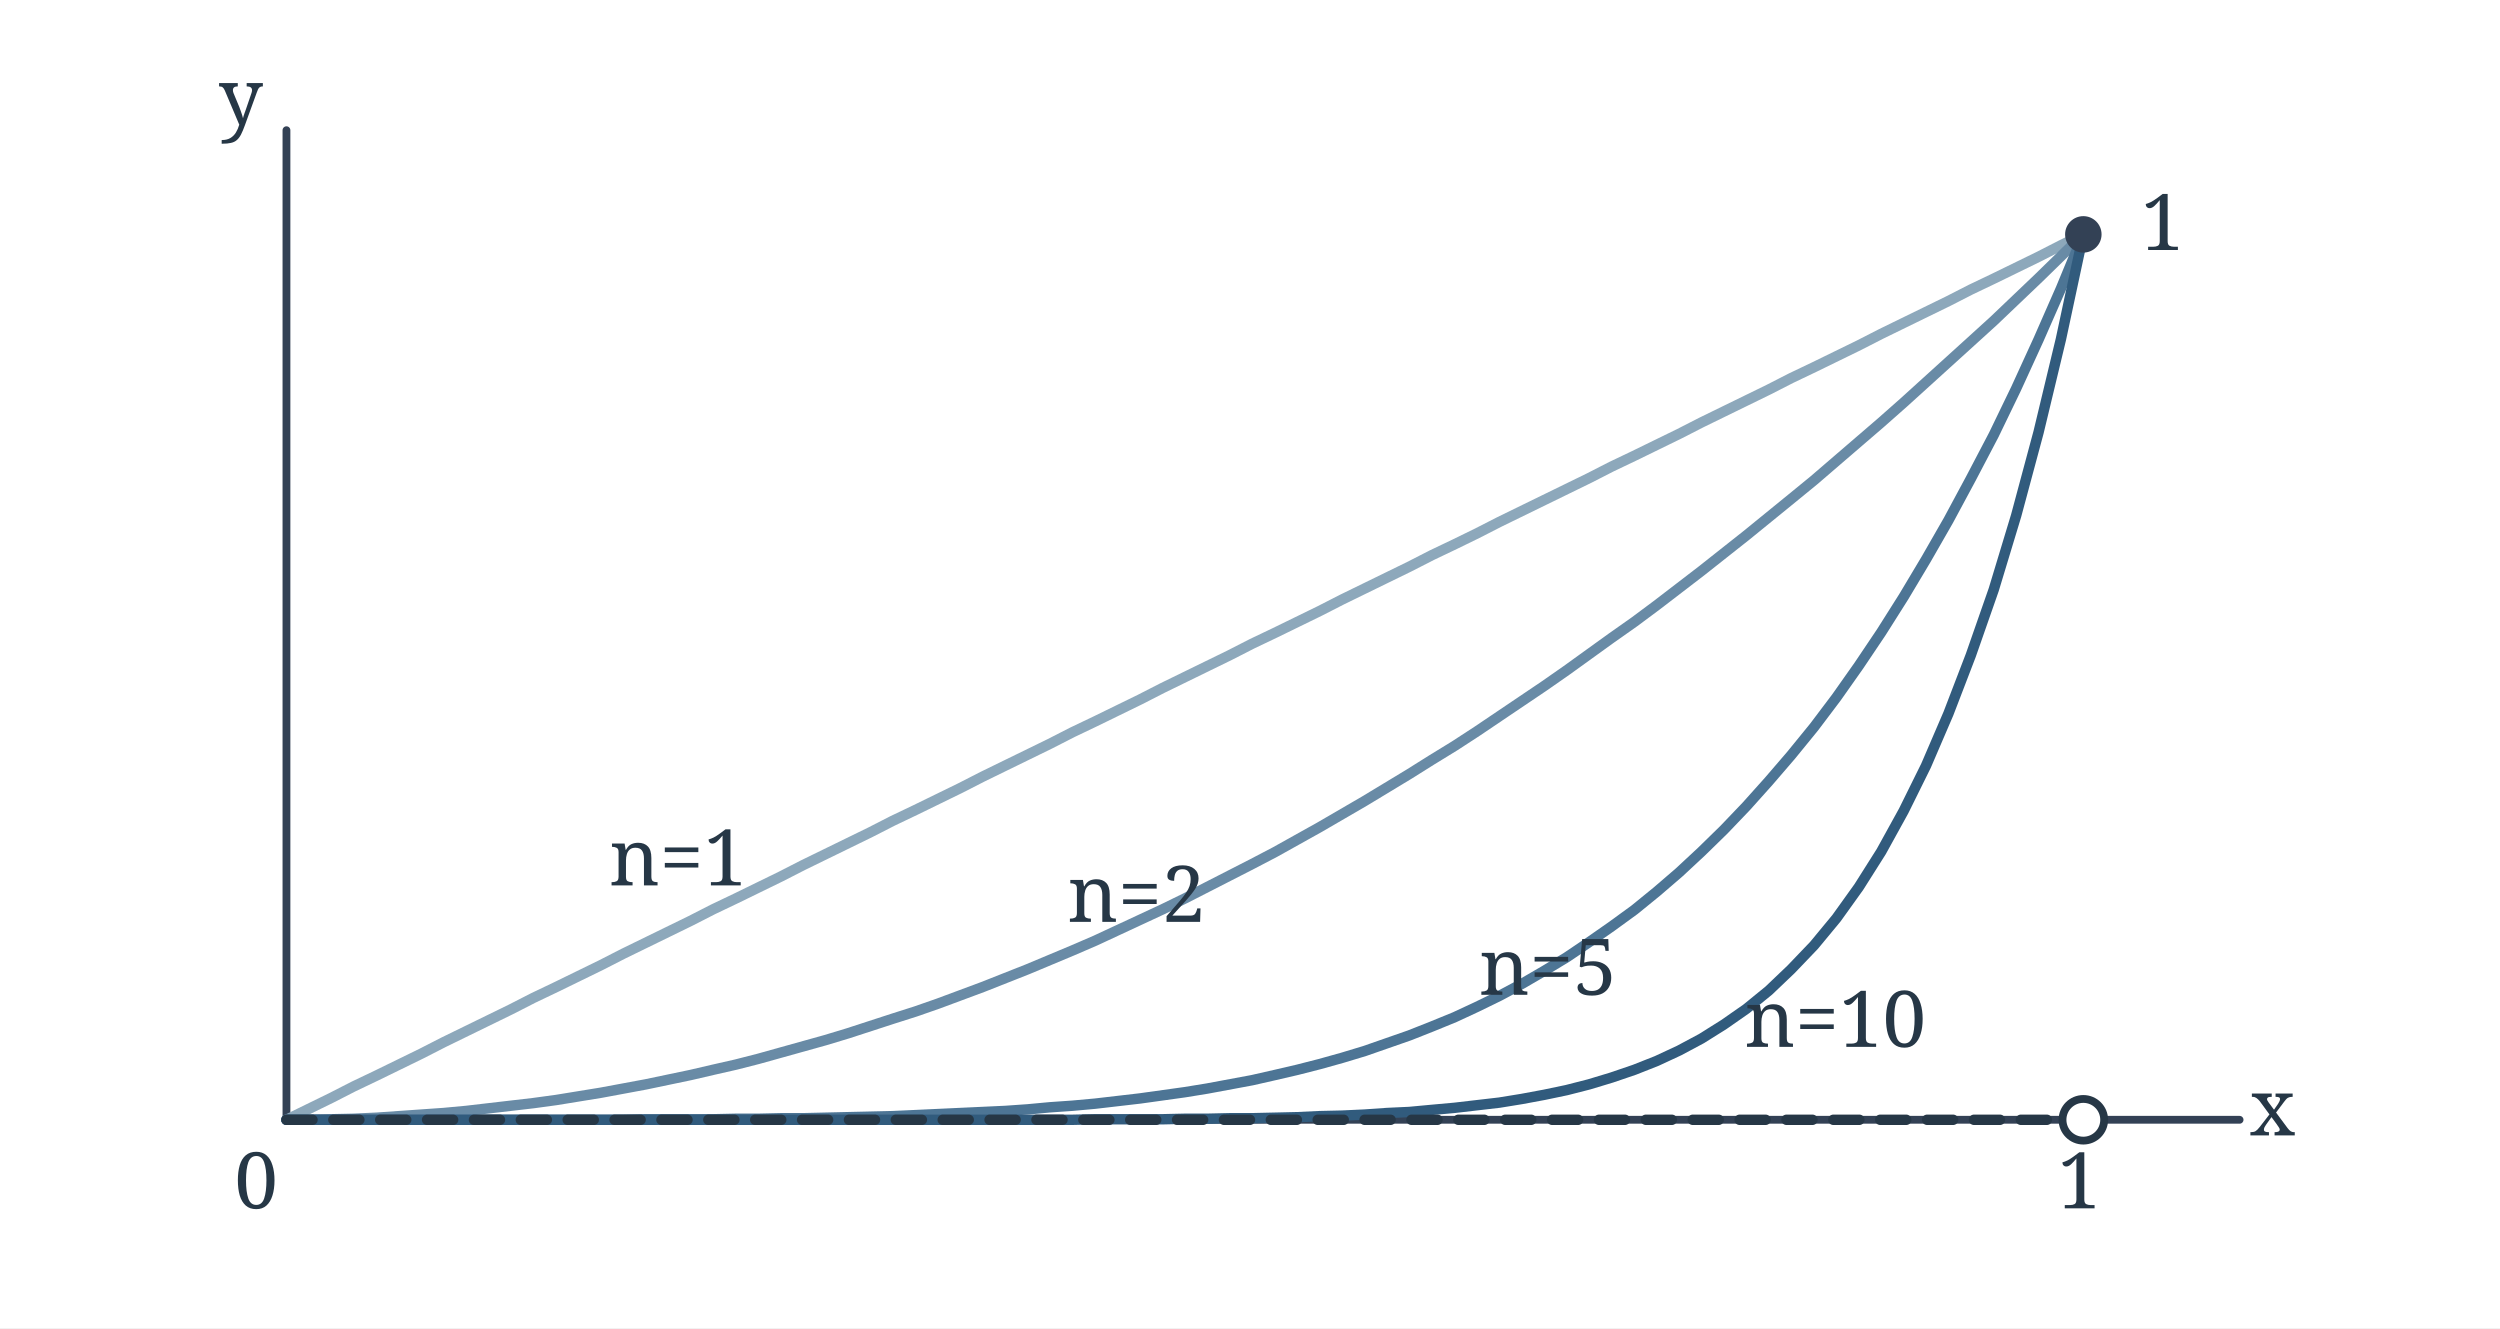
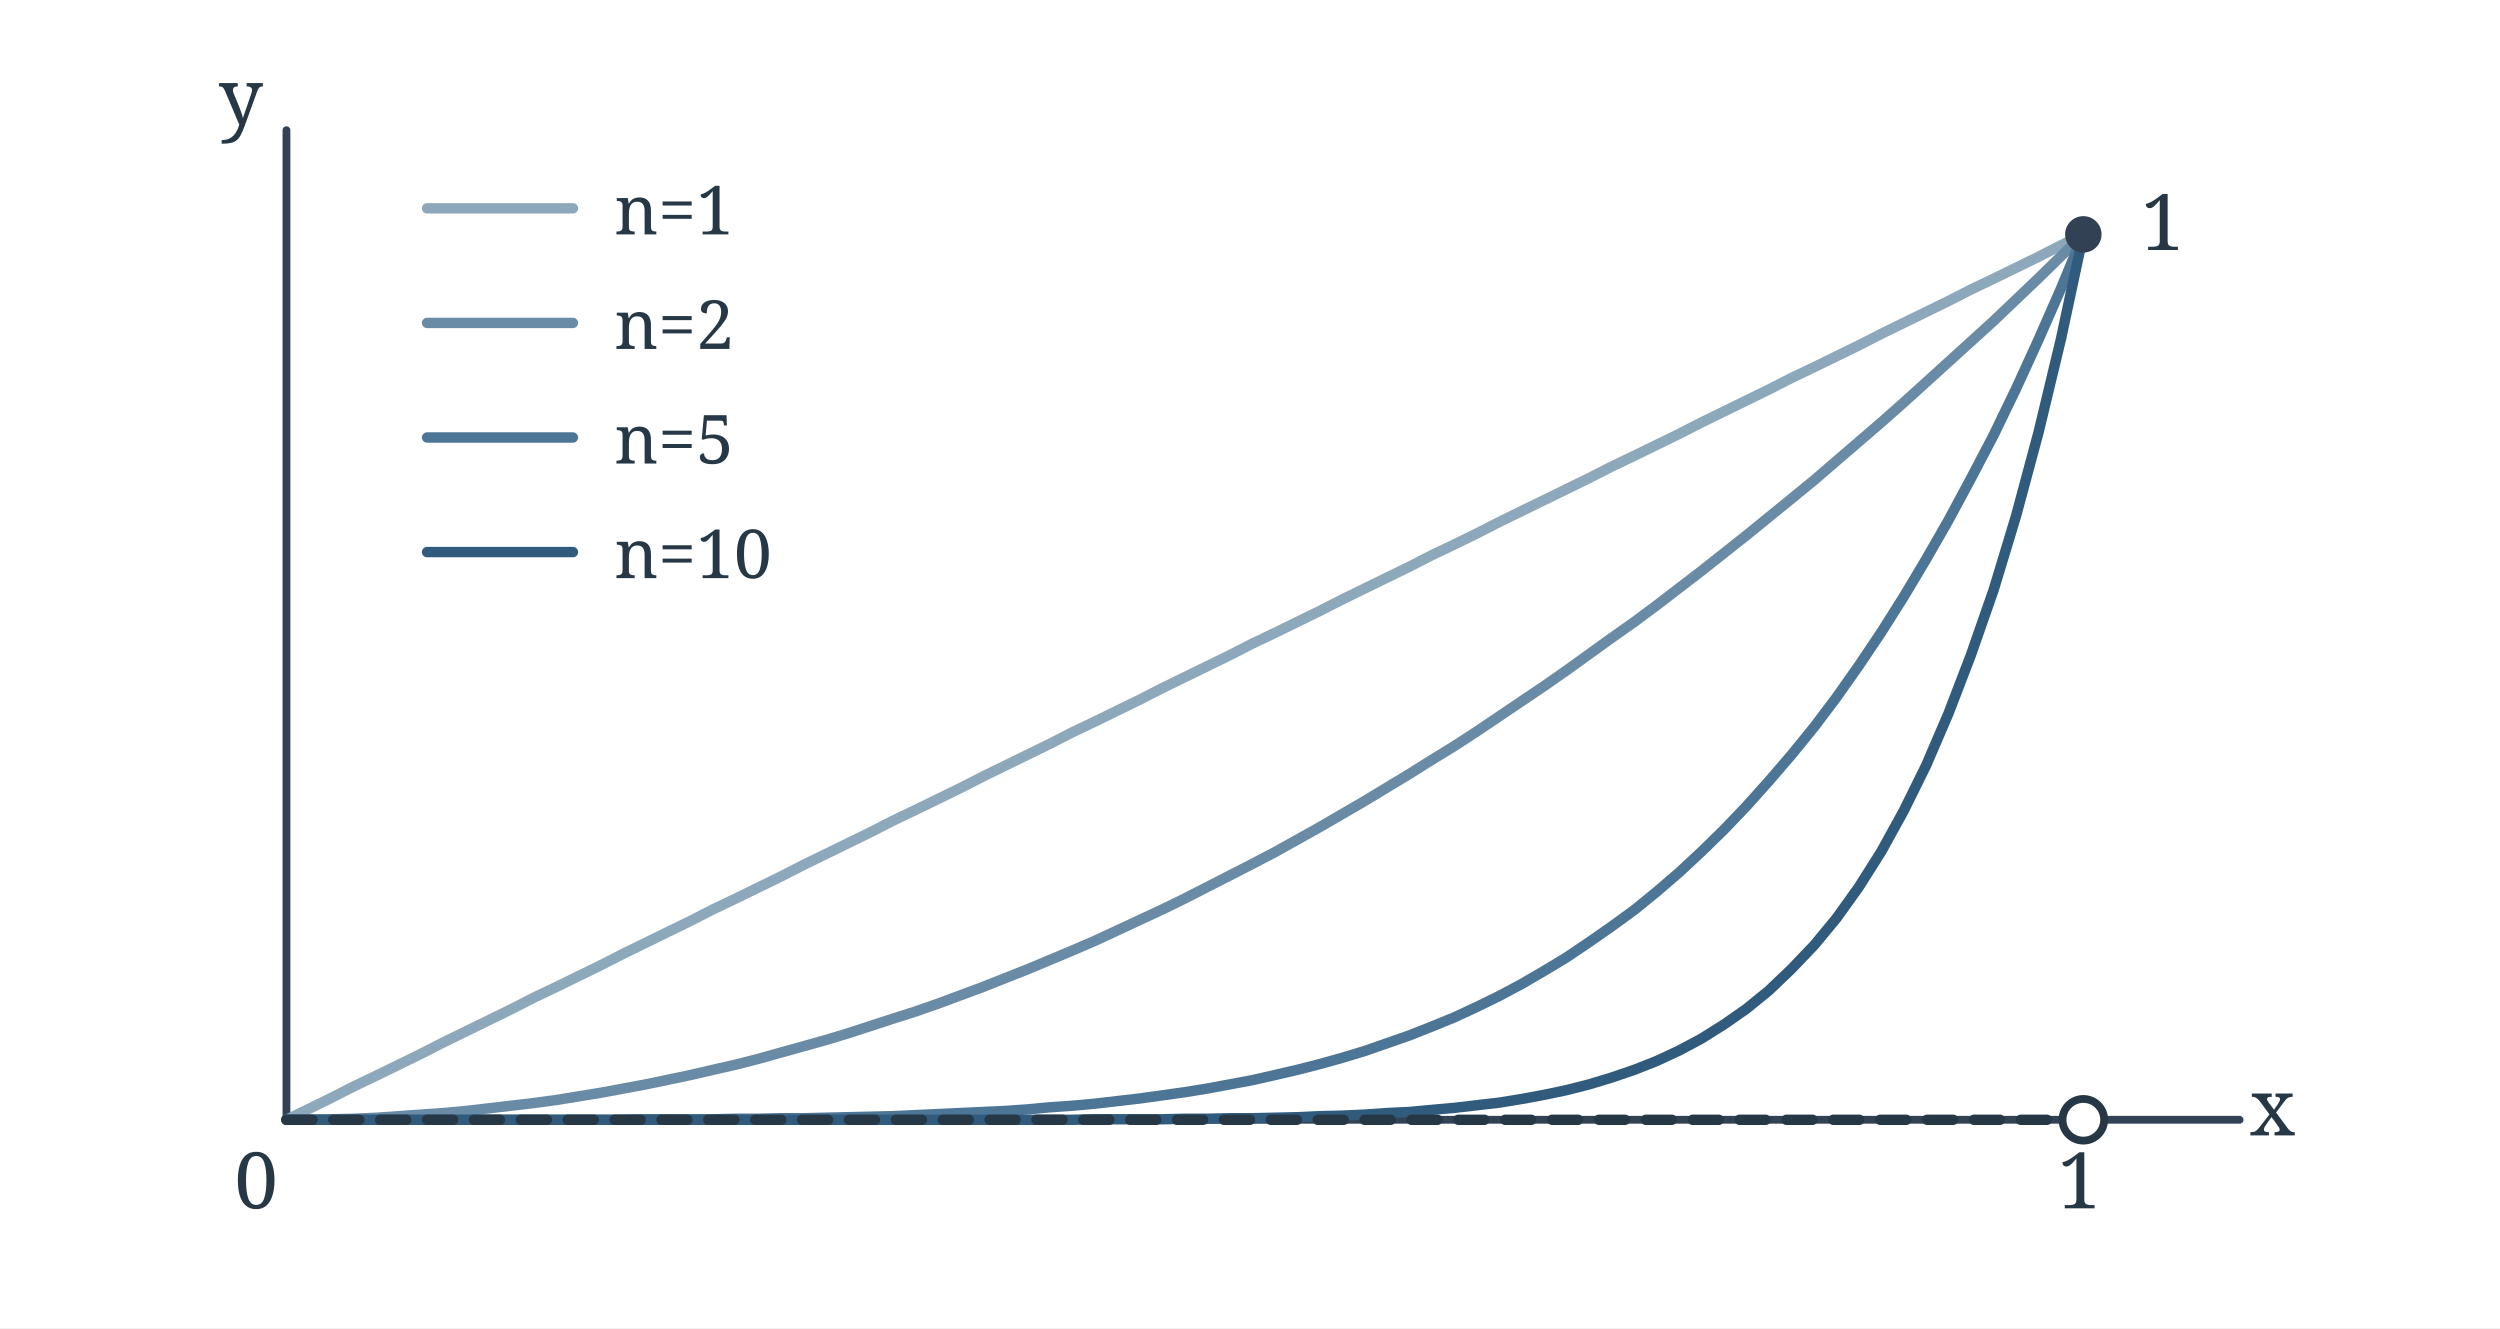
<svg xmlns="http://www.w3.org/2000/svg" viewBox="0 0 480 255" role="img">
  <rect width="480" height="255" fill="#fff" />
  <g font-family="Georgia, 'Noto Serif', serif" font-size="15" fill="#263746" stroke-linecap="round" stroke-linejoin="round">
    <line x1="55" y1="215" x2="430" y2="215" stroke="#334155" stroke-width="1.5" />
    <line x1="55" y1="215" x2="55" y2="25" stroke="#334155" stroke-width="1.5" />
    <text x="432" y="218">x</text>
    <text x="42" y="24">y</text>
    <text x="45" y="232">0</text>
    <text x="395" y="232">1</text>
    <path d="M55.0 215.0 L59.3 212.9 L63.6 210.8 L67.9 208.6 L72.3 206.5 L76.6 204.4 L80.9 202.3 L85.2 200.1 L89.5 198.0 L93.8 195.9 L98.1 193.8 L102.4 191.6 L106.8 189.5 L111.1 187.4 L115.4 185.3 L119.7 183.1 L124.0 181.0 L128.3 178.9 L132.6 176.8 L136.9 174.6 L141.3 172.5 L145.6 170.4 L149.9 168.3 L154.2 166.1 L158.5 164.0 L162.8 161.9 L167.1 159.8 L171.4 157.6 L175.8 155.5 L180.1 153.4 L184.4 151.3 L188.7 149.1 L193.0 147.0 L197.3 144.9 L201.6 142.8 L205.9 140.6 L210.3 138.5 L214.6 136.4 L218.9 134.3 L223.2 132.1 L227.5 130.0 L231.8 127.9 L236.1 125.8 L240.4 123.6 L244.8 121.5 L249.1 119.4 L253.4 117.3 L257.7 115.1 L262.0 113.0 L266.3 110.9 L270.6 108.8 L274.9 106.6 L279.3 104.5 L283.6 102.4 L287.9 100.2 L292.2 98.1 L296.5 96.0 L300.8 93.9 L305.1 91.8 L309.4 89.6 L313.8 87.5 L318.1 85.4 L322.4 83.3 L326.7 81.1 L331.0 79.0 L335.3 76.9 L339.6 74.8 L343.9 72.6 L348.3 70.5 L352.6 68.4 L356.9 66.3 L361.2 64.1 L365.5 62.0 L369.8 59.9 L374.1 57.8 L378.4 55.6 L382.8 53.5 L387.1 51.4 L391.4 49.3 L395.7 47.1 L400.0 45.0" fill="none" stroke="#8da8bb" stroke-width="2" />
    <path d="M55.0 215.0 L59.3 215.0 L63.6 214.9 L67.9 214.8 L72.3 214.6 L76.6 214.3 L80.9 214.0 L85.2 213.7 L89.5 213.3 L93.8 212.8 L98.1 212.3 L102.4 211.8 L106.8 211.2 L111.1 210.5 L115.4 209.8 L119.7 209.0 L124.0 208.2 L128.3 207.3 L132.6 206.4 L136.9 205.4 L141.3 204.4 L145.6 203.3 L149.9 202.1 L154.2 200.9 L158.5 199.7 L162.8 198.4 L167.1 197.0 L171.4 195.6 L175.8 194.2 L180.1 192.7 L184.4 191.1 L188.7 189.5 L193.0 187.8 L197.3 186.1 L201.6 184.3 L205.9 182.5 L210.3 180.6 L214.6 178.6 L218.9 176.6 L223.2 174.6 L227.5 172.5 L231.8 170.3 L236.1 168.1 L240.4 165.9 L244.8 163.6 L249.1 161.2 L253.4 158.8 L257.7 156.3 L262.0 153.8 L266.3 151.2 L270.6 148.6 L274.9 145.9 L279.3 143.2 L283.6 140.4 L287.9 137.5 L292.2 134.6 L296.5 131.7 L300.8 128.7 L305.1 125.6 L309.4 122.5 L313.8 119.4 L318.1 116.2 L322.4 112.9 L326.7 109.6 L331.0 106.2 L335.3 102.8 L339.6 99.3 L343.9 95.8 L348.3 92.2 L352.6 88.5 L356.9 84.8 L361.2 81.1 L365.5 77.3 L369.8 73.4 L374.1 69.5 L378.4 65.6 L382.8 61.6 L387.1 57.5 L391.4 53.4 L395.7 49.2 L400.0 45.0" fill="none" stroke="#698ba6" stroke-width="2" />
    <path d="M55.0 215.0 L59.3 215.0 L63.6 215.0 L67.9 215.0 L72.3 215.0 L76.6 215.0 L80.9 215.0 L85.2 215.0 L89.5 215.0 L93.8 215.0 L98.1 215.0 L102.4 215.0 L106.8 215.0 L111.1 215.0 L115.4 215.0 L119.7 215.0 L124.0 214.9 L128.3 214.9 L132.6 214.9 L136.9 214.9 L141.3 214.8 L145.6 214.8 L149.9 214.7 L154.2 214.7 L158.5 214.6 L162.8 214.5 L167.1 214.4 L171.4 214.3 L175.8 214.1 L180.1 213.9 L184.4 213.7 L188.7 213.5 L193.0 213.3 L197.3 213.0 L201.6 212.6 L205.9 212.3 L210.3 211.9 L214.6 211.4 L218.9 210.9 L223.2 210.3 L227.5 209.7 L231.8 209.0 L236.1 208.2 L240.4 207.4 L244.8 206.4 L249.1 205.4 L253.4 204.3 L257.7 203.1 L262.0 201.8 L266.3 200.3 L270.6 198.8 L274.9 197.1 L279.3 195.3 L283.6 193.3 L287.9 191.2 L292.2 188.9 L296.5 186.4 L300.8 183.8 L305.1 180.9 L309.4 177.9 L313.8 174.7 L318.1 171.2 L322.4 167.5 L326.7 163.5 L331.0 159.3 L335.3 154.8 L339.6 150.0 L343.9 145.0 L348.3 139.6 L352.6 133.9 L356.9 127.8 L361.2 121.4 L365.5 114.6 L369.8 107.4 L374.1 99.9 L378.4 91.9 L382.8 83.5 L387.1 74.6 L391.4 65.2 L395.7 55.4 L400.0 45.0" fill="none" stroke="#4d7595" stroke-width="2" />
    <path d="M55.0 215.0 L59.3 215.0 L63.6 215.0 L67.9 215.0 L72.3 215.0 L76.6 215.0 L80.9 215.0 L85.2 215.0 L89.5 215.0 L93.8 215.0 L98.1 215.0 L102.4 215.0 L106.8 215.0 L111.1 215.0 L115.4 215.0 L119.7 215.0 L124.0 215.0 L128.3 215.0 L132.6 215.0 L136.9 215.0 L141.3 215.0 L145.6 215.0 L149.9 215.0 L154.2 215.0 L158.5 215.0 L162.8 215.0 L167.1 215.0 L171.4 215.0 L175.8 215.0 L180.1 215.0 L184.4 215.0 L188.7 215.0 L193.0 215.0 L197.3 215.0 L201.6 215.0 L205.9 215.0 L210.3 214.9 L214.6 214.9 L218.9 214.9 L223.2 214.9 L227.5 214.8 L231.8 214.8 L236.1 214.7 L240.4 214.7 L244.8 214.6 L249.1 214.5 L253.4 214.3 L257.7 214.2 L262.0 214.0 L266.3 213.7 L270.6 213.5 L274.9 213.1 L279.3 212.7 L283.6 212.2 L287.9 211.7 L292.2 211.0 L296.5 210.2 L300.8 209.3 L305.1 208.2 L309.4 206.9 L313.8 205.4 L318.1 203.7 L322.4 201.7 L326.7 199.4 L331.0 196.7 L335.3 193.7 L339.6 190.2 L343.9 186.1 L348.3 181.5 L352.6 176.3 L356.9 170.3 L361.2 163.5 L365.5 155.7 L369.8 147.0 L374.1 137.0 L378.4 125.8 L382.8 113.2 L387.1 99.0 L391.4 83.0 L395.7 65.1 L400.0 45.0" fill="none" stroke="#315b7d" stroke-width="2" />
    <path d="M55 215 H400" stroke="#263746" stroke-width="2" stroke-dasharray="5 4" fill="none" />
    <circle cx="400" cy="215" r="4" fill="#fff" stroke="#263746" stroke-width="1.5" />
    <circle cx="400" cy="45" r="3.5" fill="#334155" />
-     <text x="117" y="170">n=1</text>
-     <text x="205" y="177">n=2</text>
-     <text x="284" y="191">n=5</text>
-     <text x="335" y="201">n=10</text>
    <text x="411" y="48">1</text>
+     <line x1="82" y1="40" x2="110" y2="40" stroke="#8da8bb" stroke-width="2" />
+     <text x="118" y="45" font-size="13">n=1</text>
+     <line x1="82" y1="62" x2="110" y2="62" stroke="#698ba6" stroke-width="2" />
+     <text x="118" y="67" font-size="13">n=2</text>
+     <line x1="82" y1="84" x2="110" y2="84" stroke="#4d7595" stroke-width="2" />
+     <text x="118" y="89" font-size="13">n=5</text>
+     <line x1="82" y1="106" x2="110" y2="106" stroke="#315b7d" stroke-width="2" />
+     <text x="118" y="111" font-size="13">n=10</text>
  </g>
</svg>
